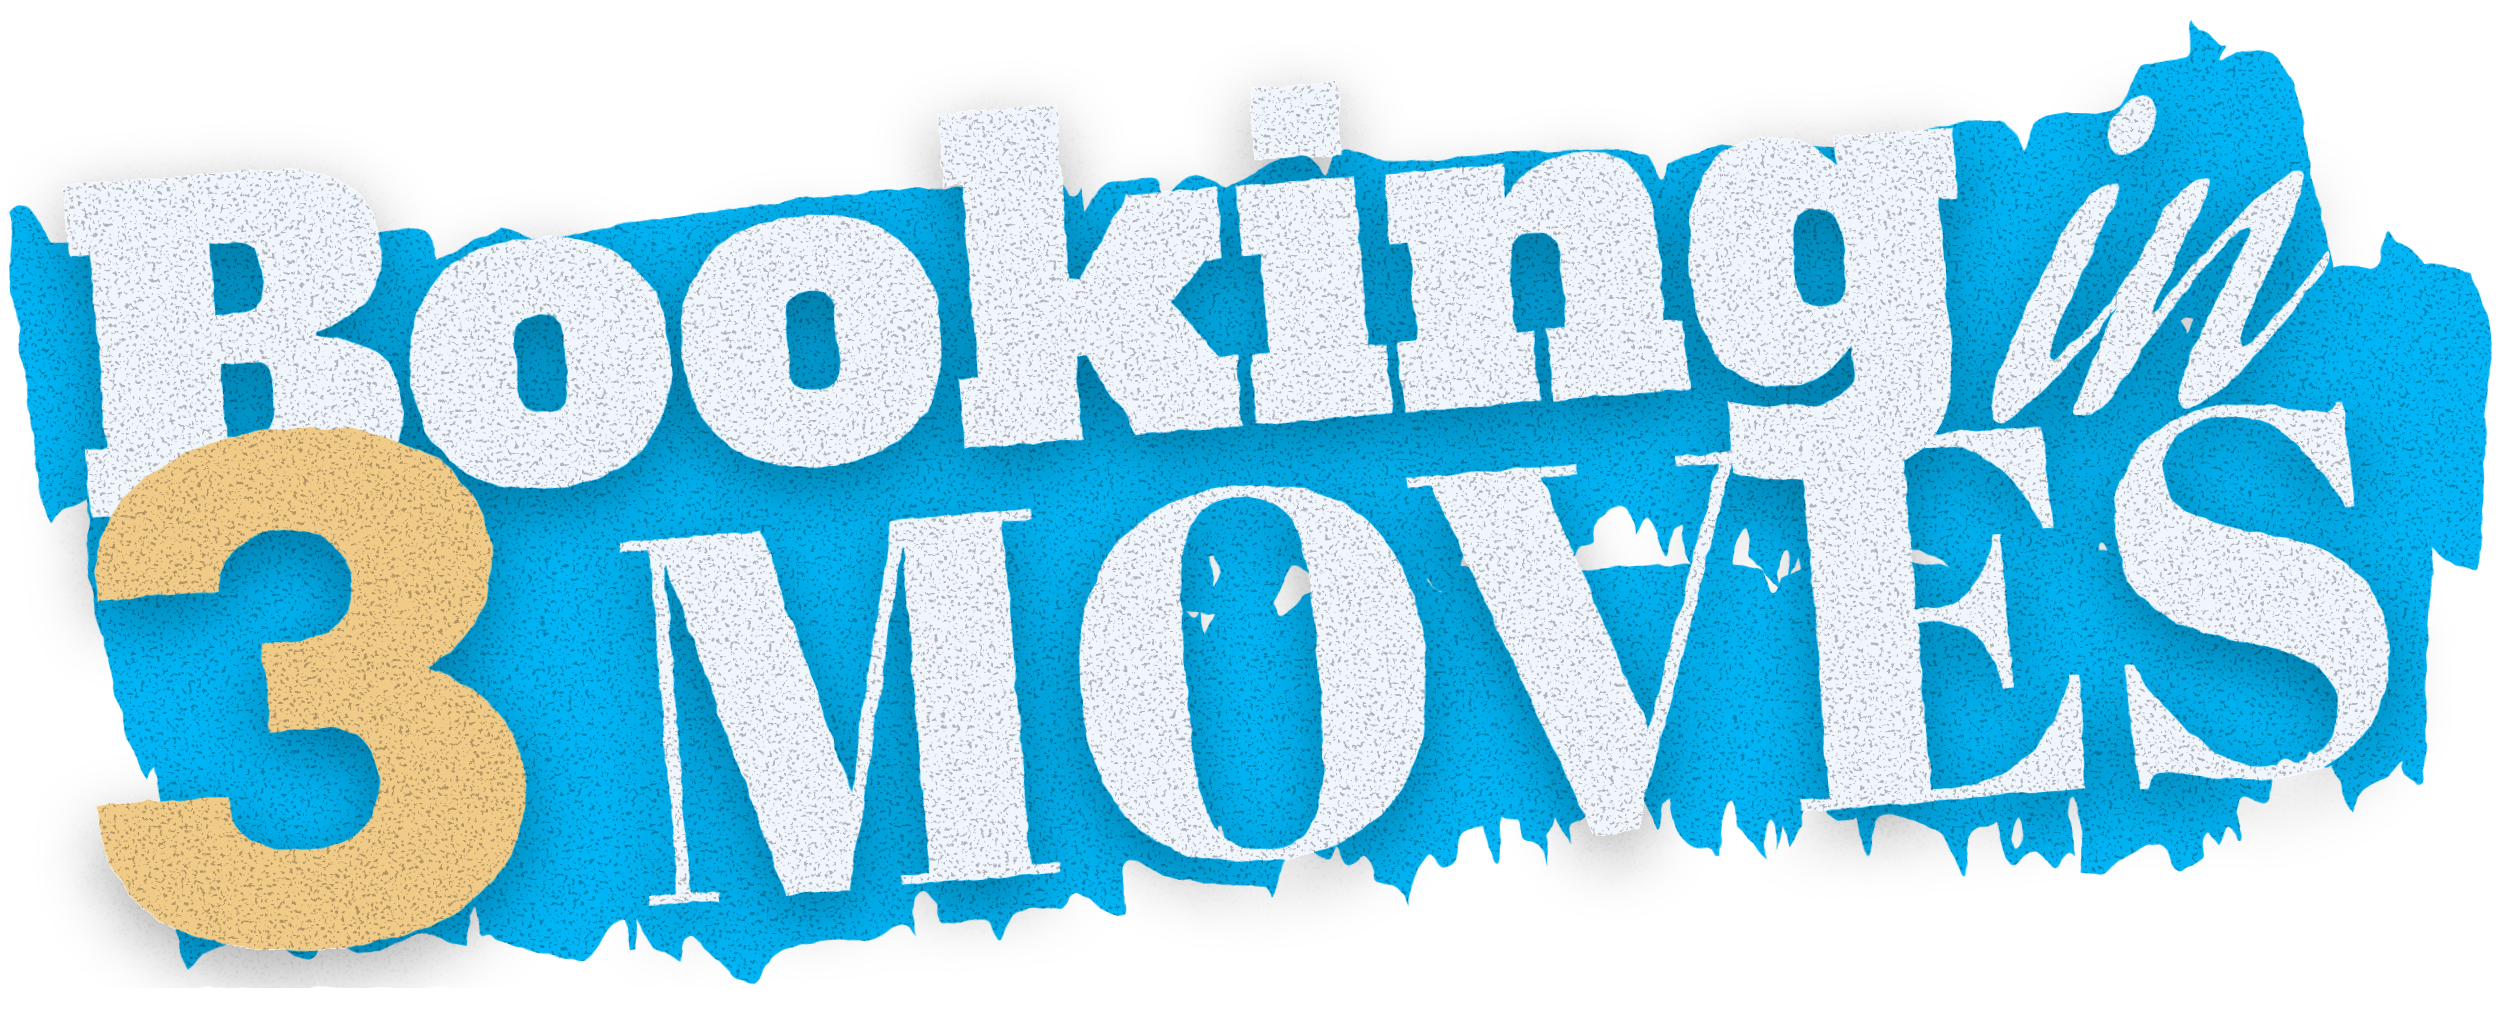
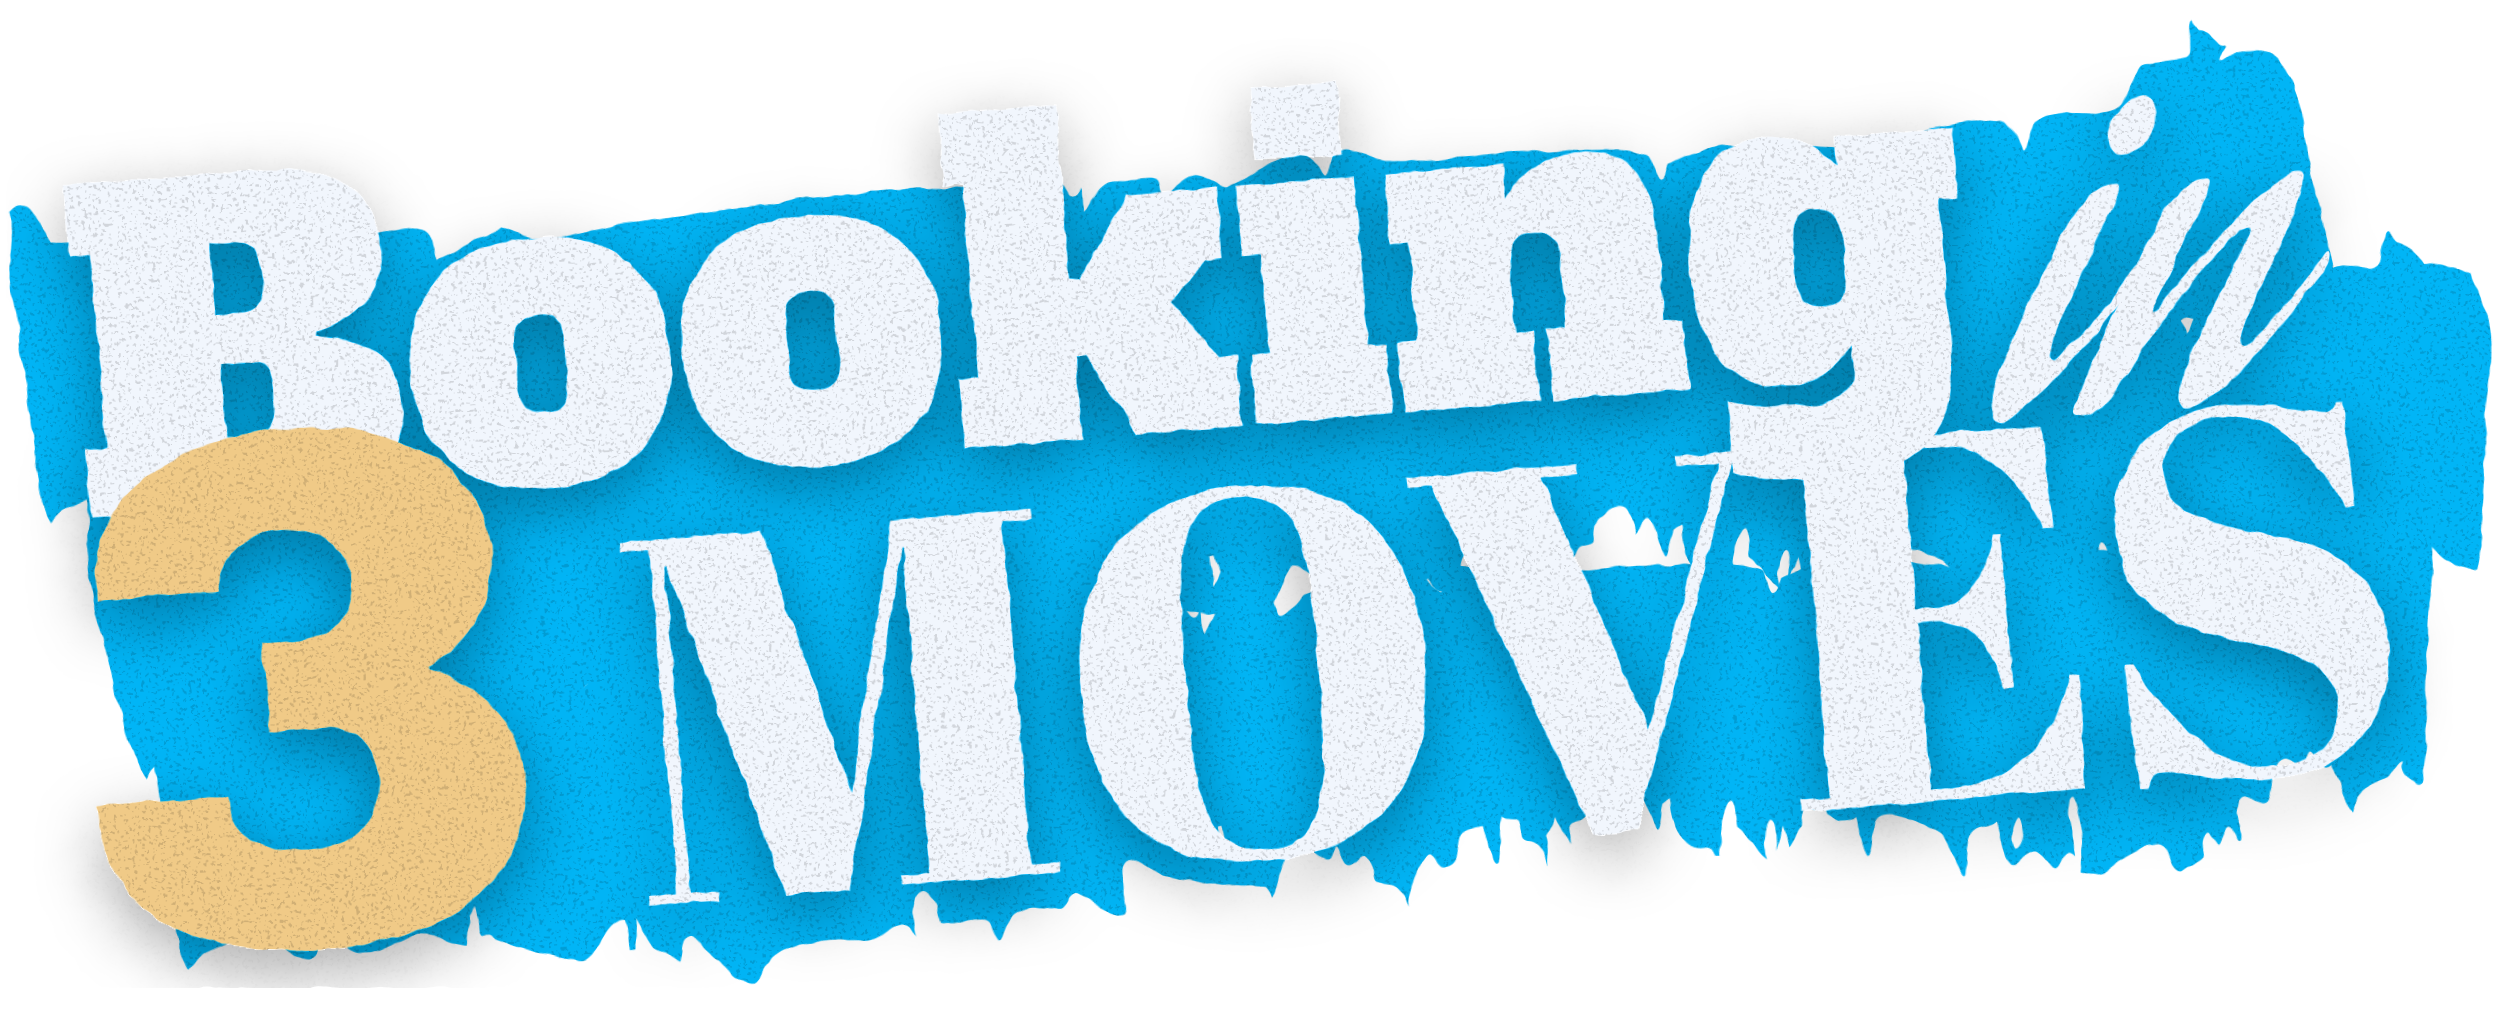
<svg xmlns="http://www.w3.org/2000/svg" width="355" height="147" viewBox="0 0 355 147" fill="none">
  <g filter="url(#filter0_ng_70_279)">
    <path d="M311.221 2.831C311.446 2.451 312.019 4.311 312.326 4.374C313.568 4.661 314.166 5.903 315.037 6.499C315.379 6.755 315.776 6.677 315.75 6.864C315.741 6.959 315.602 7.136 315.409 7.457C315.257 7.752 314.901 8.301 315.642 8.425C315.962 8.171 317.132 7.764 317.472 7.538C324.027 6.5 325.043 9.582 326.632 15.018C326.632 15.018 326.632 15.018 326.633 15.019C326.664 15.145 326.695 15.273 326.726 15.403C327.326 17.863 327.301 20.719 327.911 23.52C328.582 26.306 333.018 44.26 333.145 45.306C333.201 45.704 333.269 45.576 333.649 45.016L335.02 44.352C334.113 44.35 331.979 44.52 330.567 44.347C329.093 44.217 328.032 43.981 327.662 44.179C326.95 44.56 326.483 46.442 325.614 46.966C322.834 48.622 321.352 47.597 319.625 52.465C318.353 50.212 317.155 47.932 316.062 45.631C315.062 46.865 313.147 43.848 312.531 44.07C312.506 44.079 312.482 44.092 312.458 44.109L314.375 43.797C313.896 44.214 313.927 45.982 313.337 46.198C312.642 46.463 311.2 44.658 310.109 45.163C308.325 45.973 308.752 50.92 307.718 51.712C306.643 52.529 304.565 50.084 303.424 51.989C303.323 52.553 303.22 53.117 303.115 53.68C303.393 54.89 303.672 56.1 303.951 57.309C303.321 57.969 302.718 55.493 302.08 55.526C301.344 55.561 301.248 57.99 300.767 58.037C300.365 58.075 299.592 56.23 299.095 56.411C298.358 56.667 298.867 59.405 298.527 59.969C298.375 60.191 295.658 62.064 295.5 62.106C294.275 62.367 293.713 58.605 292.679 58.398C289.845 57.837 287.469 61.246 285.16 62.735C284.127 63.401 282.957 63.342 281.764 62.899C282.145 53.011 277.17 46.074 280.805 60.938C280.348 60.352 279.999 60.313 279.701 60.535C279.094 61.043 278.738 63.001 277.826 62.648C276.984 62.319 276.108 60.319 274.936 60.553C272.897 60.978 271.284 67.264 269.229 56.593C266.977 58.831 264.375 55.18 264.62 64.797C264.026 65.458 261.731 59.98 260.94 59.287C260.176 58.646 254.775 56.618 253.973 56.545C253.092 56.487 251.688 56.463 251.032 57.367C250.29 58.479 250.508 68.434 247.944 57.001C246.209 58.096 245.564 57.817 243.749 56.613C243.415 56.396 243.251 54.679 243.076 54.692C242.72 54.721 242.211 56.041 241.565 56.248C240.481 56.59 239.634 53.016 240.174 58.532C239.549 59.513 238.906 60.494 238.253 61.476C237.931 60.428 237.607 59.379 237.283 58.331C236.998 59.521 236.708 60.712 236.414 61.902C236.267 53.873 233.952 58.787 235.145 63.313C233.696 61.755 232.139 60.202 230.706 58.638C230.282 49.533 227.622 57.795 228.237 62.719C228.083 62.722 227.928 62.725 227.773 62.728C226.259 60.401 225.102 62.463 223.358 60.944C221.589 59.427 221.667 58.533 220.913 54.38C220.546 54.643 220.177 54.907 219.805 55.17C219.005 62.13 218.363 57.749 217.335 55.084C216.672 53.307 215.847 52.29 214.647 55.891C213.067 48.748 210.609 52.69 208.873 54.98C208.678 55.246 208.753 56.646 208.497 57.093C207.874 58.169 206.005 56.467 206.311 60.979C205.622 59.707 204.932 58.434 204.263 57.16C203.813 58.008 203.361 58.856 202.906 59.703C202.984 61.113 203.062 62.522 203.14 63.932C201.877 59.182 200.378 61.113 199.554 60.004C199.387 59.779 199.252 57.837 198.745 57.331C198.151 56.731 197.13 57.361 196.42 56.789C196.267 58.956 196.119 61.124 195.972 63.291C194.843 64.521 194.129 58.857 193.403 58.451C193.275 58.38 190.963 58.907 190.857 59.034C189.89 60.047 190.432 64.877 187.412 63.986C186.867 63.825 186.374 62.169 185.896 62.125C185.06 62.044 182.709 65.969 182.675 69.492C181.449 65.144 178.822 67.071 177.951 65.839C177.691 65.46 177.494 62.662 176.73 62.101C176.109 61.643 174.667 63.958 173.882 63.619C173.05 63.248 172.649 60.909 172.276 60.759C171.924 60.621 171.7 62.535 171.233 62.545C169.775 62.546 168.31 59.55 167.149 59.547C165.483 59.534 164.266 65.225 162.977 67.785C162.613 67.436 162.215 66.245 161.854 66.25C157.357 66.274 152.234 65.461 147.679 64.451C145.561 63.988 140.039 56.574 141.968 69.255C141.333 71.517 135.834 66.604 134.823 66.568C133.814 66.533 133.113 68.851 132.325 68.918C129.946 69.116 128.197 67.539 125.378 69.647C124.648 70.198 123.955 72.937 123.51 72.924C122.974 72.901 122.292 70.307 121.595 70.169C119.927 69.86 116.887 70.845 115.285 70.456C114.991 70.379 114.797 68.085 114.354 67.383C112.627 64.641 110.843 64.955 111.452 72.281C109.218 68.197 107.46 72.073 105.56 72.381C101.533 73.016 94.087 71.588 90.692 74.806C88.523 76.837 88.759 80.125 85.342 77.41C84.59 76.808 83.837 75.986 82.939 75.267C80.781 73.577 78.701 67.566 77.381 74.953C75.004 73.139 73.243 74.554 71.303 68.351C71.159 69.861 71.016 71.372 70.873 72.882C70.596 72.93 70.32 72.977 70.046 73.024C69.907 71.594 69.766 70.164 69.623 68.734C68.43 68.555 67.156 70.474 65.987 72.131C65.091 73.346 64.254 74.42 63.538 74.428C60.674 74.467 53.237 72.443 50.456 70.605C48.983 69.629 49.037 72.701 47.969 66.419C47.659 66.87 47.352 67.32 47.047 67.771C46.895 69.16 46.743 70.549 46.593 71.938C44.748 72.058 42.471 69.988 40.728 70.07C37.533 70.225 32.816 74.192 29.515 71.798C28.716 71.193 27.563 68.377 26.801 68.433C25.621 68.515 25.54 73.253 24.046 73.388C21.527 73.611 16.66 68.255 14.276 68.74C13.587 68.881 13.278 70.651 12.802 70.852C10.774 71.714 9.07 71.614 7.168 74.383C4.943 69.901 4.986 64.044 4.193 58.156C3.59 53.711 1.833 43.419 1.525 39.521C1.309 36.782 1.788 33.241 1.505 30.228C3.962 27.757 5.074 30.386 7.209 34.581C10.952 34.319 14.704 34.046 18.441 33.766C18.84 35.403 19.213 37.041 19.608 38.678C19.608 38.681 19.608 38.685 19.608 38.688C21.123 40.546 21.596 36.285 22.343 35.298C29.485 25.852 44.407 32.562 52.676 33.303C54.469 33.46 60.138 31.032 61.466 33.661C61.802 34.347 61.981 36.883 62.318 36.982C63.084 36.557 63.861 36.133 64.649 35.707C66.773 34.513 68.984 33.316 71.14 32.12C77.453 35.837 83.707 32.337 89.888 31.491C106.594 29.201 123.143 26.535 139.663 26.443C142.855 26.43 146.822 24.353 149.99 25.444C151.316 25.896 152.039 29.949 153.615 26.835C153.681 27.933 153.748 29.03 153.814 30.128C155.245 28.736 156.093 26.195 157.755 25.866C159.15 25.594 162.878 25.262 164.137 25.625C164.79 25.806 164.644 27.869 165.243 27.832C166.273 27.752 168.353 24.813 169.766 24.747C171.048 24.688 173.344 26.949 174.31 26.561C177.819 25.177 181.54 21.486 185.361 22.239C186.431 22.452 187.91 25.046 188.233 24.955C188.864 24.769 188.923 22.175 189.333 21.821C191.452 20.031 194.991 22.929 197.149 22.938C203.13 22.965 209.345 21.845 215.322 21.552C216.361 21.5 217.375 21.474 218.363 21.481C222.728 21.514 229.916 20.573 234.042 22.213C234.928 22.568 234.908 25.413 235.625 25.358C236.447 25.295 236.732 23.352 237.092 23.169C239.615 21.891 245.088 19.488 247.671 21.209C248.176 21.54 248.719 23.72 248.995 23.686C249.134 23.673 249.306 22.134 249.716 21.939C253.45 20.2 256.296 20.789 260.036 20.863C264.384 20.931 268.339 19.568 273.52 18.376C276.928 17.601 280.352 17.029 283.721 17.221C285.515 17.323 287.262 21.533 287.5 21.459C288.017 21.305 288.009 18.327 288.993 17.47C292.322 14.64 297.509 17.213 300.421 15.329C301.875 14.402 303.296 10.398 304.164 9.391C304.575 8.941 305.366 9.082 305.723 9.037C306.458 8.708 308.864 8.603 309.643 8.399C310.344 8.381 310.902 8.207 311.017 7.466C311.193 6.449 310.983 3.258 311.221 2.831ZM273.313 58.302C272.817 53.212 270.839 57.791 272.205 60.364C272.51 60.945 273.452 59.623 273.313 58.302ZM155.446 57.577C155.533 59.034 155.62 60.492 155.707 61.949C156.004 61.328 156.302 60.707 156.599 60.086C156.378 59.217 156.157 58.348 155.936 57.48C155.773 57.512 155.61 57.545 155.446 57.577Z" fill="#01B5F6" />
    <path d="M338.885 32.724C339.366 32.402 339.896 34.357 340.437 34.499C342.589 35.104 343.546 36.526 344.251 37.318C344.298 37.391 344.336 37.449 344.347 37.495C344.532 37.47 345.091 37.562 345.276 37.543C347.516 37.98 350.553 38.32 350.754 39.06C351.052 40.132 353.697 42.692 353.664 49.888C353.664 49.888 353.664 49.888 353.664 49.889C353.664 50.019 353.663 50.151 353.661 50.284C353.63 52.816 352.963 55.58 352.859 58.444C352.738 61.307 352.843 79.806 351.654 80.835C350.773 81.535 349.036 80.574 347.343 79.391C345.786 78.29 344.974 77.115 344.614 77.178C344.102 77.262 343.396 78.873 342.957 79.131C342.706 79.275 342.509 79.36 342.335 79.425L342.96 79.457C340.546 79.724 339.596 79.424 337.788 83.071C337.267 80.616 336.761 78.164 336.21 75.714C335.223 76.764 333.999 73.513 333.417 73.658C332.925 73.776 332.583 75.664 332.073 75.728C331.541 75.813 330.779 73.723 329.751 73.993C328.064 74.429 327.607 79.385 326.625 79.987C325.576 80.609 324.063 77.874 322.691 79.597C322.519 80.14 322.346 80.683 322.171 81.226C322.268 82.463 322.363 83.7 322.457 84.937C321.804 85.501 321.527 82.965 320.938 82.91C320.236 82.845 319.816 85.24 319.341 85.223C318.957 85.207 318.443 83.278 317.914 83.394C317.158 83.553 317.311 86.333 316.905 86.85C316.739 87.049 313.769 88.568 313.583 88.592C312.333 88.699 312.192 84.896 311.171 84.564C309.709 84.098 308.229 84.694 306.739 85.543C305.381 86.341 304.001 87.364 302.711 87.938C301.51 88.467 300.267 88.258 299.068 87.662C300.837 77.91 296.606 70.379 298.325 85.592C296.954 83.44 296.082 87.562 294.8 86.882C293.963 86.439 293.4 84.334 292.222 84.405C290.154 84.544 287.977 90.58 287.221 79.741C284.807 81.691 282.626 77.792 281.928 87.384C281.321 87.98 279.591 82.305 278.884 81.543C278.213 80.824 273.033 78.35 272.202 78.225C271.366 78.099 269.886 77.975 269.207 78.831C268.347 79.89 267.955 89.835 266.113 78.261C264.307 79.244 263.64 78.928 261.906 77.622C261.591 77.386 261.513 75.663 261.332 75.666C260.961 75.675 260.356 76.966 259.701 77.138C258.62 77.421 257.899 73.811 258.17 79.347C257.476 80.296 256.783 81.244 256.093 82.193C255.812 81.13 255.531 80.068 255.249 79.006C254.898 80.182 254.547 81.358 254.197 82.534C254.417 74.506 251.853 79.314 252.865 83.888C251.429 82.27 249.988 80.654 248.546 79.04C248.455 69.924 245.454 78.086 245.894 83.03C245.734 83.028 245.576 83.026 245.417 83.024C243.947 80.649 242.735 82.672 240.986 81.107C239.236 79.542 239.36 78.65 238.691 74.48C238.3 74.734 237.909 74.989 237.518 75.243C235.858 86.806 235.467 66.907 232.217 75.859C230.78 68.688 228.09 72.597 226.321 74.868C226.113 75.132 226.172 76.533 225.9 76.978C225.235 78.048 223.357 76.33 223.625 80.845C222.937 79.567 222.249 78.29 221.563 77.013C221.091 77.859 220.63 78.705 220.155 79.551C220.227 80.961 220.299 82.371 220.371 83.781C219.099 79.026 217.603 80.954 216.736 79.848C216.565 79.624 216.428 77.681 215.907 77.177C215.295 76.578 214.271 77.21 213.541 76.642C213.393 78.81 213.247 80.979 213.104 83.148C211.959 84.384 211.208 78.725 210.456 78.326C210.359 78.277 209.134 78.545 208.416 78.749C208.124 78.83 207.911 78.901 207.877 78.938C206.889 79.966 207.514 84.783 204.454 83.945C203.911 83.793 203.374 82.147 202.89 82.113C202.014 82.051 199.757 86.031 199.814 89.555C198.473 85.238 195.87 87.245 194.969 86.043C194.693 85.673 194.41 82.883 193.611 82.349C192.968 81.913 191.581 84.283 190.787 83.975C189.946 83.638 189.433 81.319 189.052 81.185C188.69 81.062 188.54 82.984 188.072 83.016C186.59 83.084 184.979 80.161 183.795 80.219C182.101 80.294 181.171 86.046 180.03 88.677C179.646 88.35 179.185 87.183 178.818 87.211C174.288 87.508 169.087 87.067 164.376 86.438C162.201 86.147 155.909 79.252 158.957 91.716C158.511 94.024 152.44 89.632 151.384 89.693C150.336 89.753 149.812 92.128 148.995 92.268C146.533 92.69 144.577 91.284 141.775 93.644C141.343 94.011 140.986 95.154 140.666 96.022C140.451 96.609 140.253 97.07 140.062 97.08C139.49 97.106 138.562 94.581 137.814 94.505C136.029 94.345 132.898 95.584 131.186 95.326C130.872 95.274 130.5 93.001 129.986 92.337C127.979 89.742 126.131 90.198 127.295 97.457C124.667 93.56 123.108 97.563 121.144 98.017C116.986 98.96 109.193 98.094 105.933 101.566C103.876 103.757 104.306 107.022 100.654 104.578C99.844 104.036 99.011 103.276 98.03 102.633C95.734 101.118 93.084 95.304 92.364 102.775C89.817 101.166 88.147 102.731 85.649 96.724C85.633 98.242 85.619 99.76 85.605 101.278C85.327 101.35 85.049 101.423 84.771 101.496C84.502 100.084 84.233 98.672 83.963 97.261C82.486 97.173 81.145 100.249 79.893 102.118C79.376 102.888 78.871 103.453 78.371 103.508C75.508 103.82 67.785 102.607 64.756 101.107C63.148 100.307 63.528 103.357 61.756 97.237C61.493 97.721 61.232 98.204 60.972 98.688C60.975 100.086 60.978 101.484 60.983 102.882C59.125 103.22 56.581 101.438 54.802 101.739C51.559 102.288 47.281 106.827 43.617 104.892C42.692 104.404 41.205 101.758 40.41 101.921C39.24 102.158 39.726 106.874 38.258 107.206C35.713 107.771 30.03 103.144 27.626 103.965C27.611 103.97 27.597 103.975 27.583 103.982C26.894 104.282 26.846 106.004 26.369 106.269C24.358 107.414 22.594 107.553 20.84 110.573C17.787 106.446 17.132 100.617 15.621 94.863C14.331 90.55 11.876 80.379 12.478 76.427C12.57 73.683 12.2 70.161 12.32 67.138C12.027 66.992 11.717 66.879 11.581 66.777C11.434 66.675 11.383 66.588 11.37 66.513C11.35 66.365 11.464 66.274 11.601 66.245C11.882 66.186 12.275 66.372 12.692 66.764C13.548 67.544 14.533 69.14 15.869 71.082C17.856 70.68 19.904 70.255 21.969 69.823C23.703 69.459 25.474 69.086 27.244 68.714C27.875 70.279 28.487 71.849 29.111 73.416C29.112 73.419 29.112 73.423 29.113 73.426C30.918 75.055 30.856 70.763 31.506 69.68C37.72 59.289 54.255 63.964 63.004 63.766C64.886 63.712 70.646 60.661 72.29 63.144C72.716 63.79 73.148 66.296 73.514 66.358C74.011 66.033 74.508 65.709 75.006 65.385C77.454 63.792 79.911 62.211 82.373 60.64C89.326 63.753 95.585 59.752 101.985 58.424C113.24 56.085 124.293 53.674 135.155 51.762C140.981 50.736 146.909 49.831 152.966 49.263C156.318 48.952 160.349 46.526 163.818 47.349C165.258 47.691 166.306 51.676 167.775 48.445C167.92 49.535 168.064 50.625 168.208 51.715C169.633 50.217 170.372 47.616 172.135 47.168C173.608 46.793 177.587 46.217 178.959 46.507C179.677 46.647 179.616 48.717 180.254 48.645C181.345 48.504 183.438 45.453 184.962 45.317C186.346 45.191 188.87 47.349 189.901 46.92C193.601 45.39 197.514 41.577 201.659 42.241C202.812 42.429 204.42 44.995 204.765 44.899C205.441 44.701 205.486 42.106 205.932 41.745C205.995 41.695 206.058 41.648 206.122 41.605C208.373 40.074 212.093 42.78 214.297 42.784C221.765 42.786 229.567 41.322 236.949 41.528C241.611 41.653 249.319 40.951 253.656 42.778C254.591 43.172 254.425 46.013 255.198 45.991C256.054 45.967 256.469 44.039 256.867 43.874C259.612 42.713 265.702 40.627 268.374 42.527C268.882 42.892 269.287 45.105 269.59 45.09C269.742 45.087 270.052 43.564 270.525 43.398C274.693 41.937 277.761 42.762 281.884 43.211C289.54 44.035 298.374 41.282 306.475 42.485C306.717 42.52 306.958 42.558 307.196 42.599C309.019 42.921 310.293 47.313 310.542 47.269C311.098 47.179 311.447 44.223 312.605 43.494C316.4 41.094 321.556 44.294 325.257 42.899C327.099 42.209 329.74 38.534 331.658 37.781C333.176 37.17 336.68 38.828 337.47 37.233C337.949 36.267 338.341 33.089 338.885 32.724ZM290.944 81.955C291.119 76.842 288.624 81.125 289.623 83.854C289.85 84.468 290.901 83.282 290.944 81.955ZM171.77 78.982C171.958 80.429 172.146 81.877 172.334 83.325C172.592 82.684 172.851 82.043 173.112 81.403C172.829 80.552 172.546 79.701 172.262 78.85C172.098 78.894 171.934 78.938 171.77 78.982Z" fill="#01B5F6" />
    <path d="M327.01 65.614C327.366 65.226 327.991 67.091 328.465 67.148C330.272 67.425 331.079 68.679 332.559 69.275C332.913 69.416 333.334 69.454 333.676 69.482C333.841 69.498 333.976 69.511 333.982 69.549C333.99 69.568 333.942 69.597 333.947 69.621C333.95 69.646 334.1 69.641 334.733 69.563C343.587 68.991 345.03 71.319 345.462 80.236C345.462 80.236 345.462 80.236 345.462 80.237C345.462 80.367 345.461 80.499 345.46 80.632C345.435 83.164 344.778 85.929 344.683 88.793C344.598 91.658 344.653 110.15 343.852 111.194C342.816 112.38 340.859 109.007 341.322 108.228C341.372 108.114 341.248 108.087 341.152 108.131C340.496 108.405 339.68 110.229 338.956 110.621C336.567 111.886 335.485 110.742 333.971 115.479C333.002 113.153 332.008 110.827 331.075 108.494C330.191 109.694 328.473 106.657 327.926 106.879C327.467 107.062 327.309 108.986 326.852 109.113C326.332 109.267 325.255 107.295 324.313 107.683C322.648 108.318 322.843 113.283 321.862 113.994C320.904 114.725 319.033 112.165 317.921 114.004C317.8 114.561 317.679 115.119 317.556 115.676C317.769 116.898 317.983 118.121 318.196 119.343C317.583 119.967 317.084 117.467 316.47 117.468C315.778 117.466 315.599 119.887 315.117 119.912C314.727 119.931 314.012 118.056 313.526 118.213C312.819 118.433 313.184 121.192 312.83 121.74C312.694 121.953 309.839 123.705 309.694 123.738C308.45 123.941 308.01 120.16 307.001 119.901C304.183 119.2 301.508 122.476 299.035 123.819C297.951 124.419 296.666 124.29 295.503 123.763C296.568 113.929 292.119 106.653 294.672 121.74C293.263 119.668 292.619 123.836 291.352 123.229C290.558 122.831 289.879 120.762 288.765 120.896C288.097 120.981 287.446 121.736 286.82 122.287C285.664 123.364 284.599 123.653 283.718 116.505C281.479 118.58 279.258 114.789 279.073 124.403C278.523 125.028 276.535 119.448 275.838 118.719C275.202 118.032 270.061 115.806 269.309 115.713C268.512 115.624 267.106 115.564 266.486 116.449C265.707 117.545 265.78 127.497 263.508 116.011C261.84 117.068 261.192 116.779 259.458 115.545C259.144 115.322 258.989 113.605 258.819 113.615C258.471 113.639 257.964 114.95 257.348 115.148C256.335 115.473 255.493 111.893 255.987 117.414C255.365 118.388 254.741 119.362 254.112 120.336C253.797 119.285 253.481 118.235 253.165 117.184C252.875 118.372 252.599 119.559 252.315 120.747C252.198 112.717 249.96 117.613 251.103 122.147C249.67 120.582 248.225 119.017 246.769 117.453C246.338 108.348 243.81 116.599 244.401 121.526C244.249 121.529 244.097 121.532 243.945 121.535C242.459 119.208 241.34 121.27 239.627 119.756C237.91 118.242 237.998 117.347 237.225 113.197C236.861 113.462 236.497 113.728 236.131 113.993C234.903 125.594 233.897 105.72 231.089 114.744C229.523 107.61 227.044 111.579 225.426 113.883C225.236 114.151 225.326 115.55 225.079 116C224.475 117.082 222.626 115.4 222.987 119.908C222.3 118.642 221.612 117.377 220.924 116.112C220.487 116.965 220.051 117.819 219.621 118.671C219.717 120.08 219.814 121.488 219.911 122.896C218.61 118.162 217.189 120.11 216.348 119.013C216.181 118.79 216.018 116.85 215.51 116.351C214.915 115.759 213.922 116.403 213.22 115.84C213.109 118.009 212.999 120.179 212.888 122.348C211.794 123.593 211.002 117.94 210.283 117.545C210.154 117.476 207.912 118.035 207.796 118.165C206.859 119.193 207.459 124.014 204.504 123.17C203.977 123.016 203.449 121.369 202.979 121.333C202.149 121.266 199.917 125.229 199.955 128.752C198.668 124.425 196.119 126.398 195.248 125.181C194.985 124.806 194.746 122.012 193.976 121.465C193.352 121.018 191.976 123.359 191.203 123.034C190.38 122.678 189.94 120.347 189.573 120.204C189.226 120.072 189.04 121.99 188.58 122.009C187.142 122.038 185.642 119.07 184.505 119.088C182.861 119.108 181.784 124.821 180.577 127.406C180.213 127.064 179.799 125.88 179.442 125.893C175.014 126.007 169.964 125.299 165.463 124.386C163.372 123.968 157.758 116.677 159.956 129.312C159.397 131.586 153.85 126.797 152.865 126.783C151.873 126.771 151.249 129.103 150.47 129.187C148.119 129.44 146.37 127.903 143.655 130.075C142.947 130.643 142.33 133.397 141.891 133.394C141.361 133.384 140.626 130.806 139.936 130.684C138.304 130.414 135.317 131.471 133.733 131.119C133.444 131.049 133.196 128.76 132.744 128.069C130.993 125.367 129.228 125.725 130.015 133.034C127.699 129.005 126.081 132.921 124.226 133.274C120.235 134.008 112.952 132.757 109.641 136.061C107.564 138.144 107.906 141.423 104.449 138.796C103.69 138.212 102.925 137.409 102.019 136.713C99.938 135.072 97.593 129.124 96.543 136.537C94.235 134.778 92.414 136.244 90.392 130.088C90.292 131.602 90.192 133.115 90.094 134.628C89.824 134.682 89.56 134.736 89.274 134.792C89.096 133.365 88.918 131.939 88.74 130.513C87.321 130.334 85.867 133.182 84.584 134.964C83.98 135.755 83.411 136.338 82.892 136.357C80.147 136.463 72.658 134.631 69.907 132.86C68.413 131.921 68.533 134.992 67.351 128.737C67.066 129.194 66.794 129.651 66.487 130.11C66.367 131.502 66.249 132.895 66.131 134.288C64.308 134.454 62.01 132.44 60.303 132.564C57.127 132.799 52.613 136.877 49.282 134.563C48.458 133.978 47.3 131.188 46.511 131.264C45.397 131.371 45.358 136.113 43.923 136.281C41.438 136.562 36.461 131.318 34.119 131.847C33.406 132.002 33.144 133.777 32.68 133.986C30.611 134.886 28.923 134.812 26.849 137.594C24.411 133.12 24.511 127.253 23.759 121.358C23.167 116.908 21.714 106.579 21.502 102.674C21.356 99.931 21.901 96.403 21.696 93.384C23.942 90.971 24.64 93.604 26.676 97.792C30.139 97.508 33.798 97.156 37.464 96.796C37.874 98.425 38.293 100.053 38.721 101.681C38.721 101.685 38.721 101.688 38.721 101.692C40.256 103.515 40.6 99.245 41.335 98.24C48.086 88.639 62.976 94.978 71.113 95.516C72.929 95.626 78.419 93.061 79.768 95.658C80.122 96.334 80.367 98.865 80.707 98.955C81.224 98.651 81.746 98.346 82.273 98.041C84.53 96.658 86.99 95.261 89.264 93.875C95.573 97.434 101.682 93.777 107.715 92.782C124.144 90.08 140.372 87.02 156.681 86.563C159.827 86.48 163.695 84.318 166.851 85.341C168.169 85.765 168.976 89.802 170.459 86.656C170.549 87.752 170.639 88.848 170.729 89.944C172.112 88.523 172.889 85.965 174.523 85.602C175.903 85.301 179.564 84.896 180.821 85.234C181.472 85.402 181.37 87.468 181.963 87.418C182.978 87.318 184.964 84.34 186.366 84.247C187.638 84.163 189.932 86.383 190.889 85.976C194.332 84.529 197.929 80.775 201.741 81.463C202.794 81.66 204.295 84.23 204.619 84.134C205.245 83.937 205.262 81.342 205.667 80.982C207.725 79.16 211.278 82.005 213.419 81.984C220.338 81.921 227.589 80.303 234.497 80.313C238.82 80.321 246.073 79.373 250.169 81.045C251.052 81.406 251.027 84.249 251.757 84.2C252.57 84.144 252.877 82.203 253.243 82.023C255.755 80.765 261.37 78.44 263.972 80.223C264.47 80.566 264.964 82.758 265.244 82.731C265.386 82.721 265.603 81.186 266.035 81.001C269.85 79.363 272.75 80.049 276.687 80.295C278.94 80.445 281.463 80.206 283.828 79.853C289.269 79.059 294.894 77.645 300.28 78.304C301.993 78.511 303.487 82.807 303.708 82.746C304.215 82.62 304.303 79.65 305.333 78.841C308.626 76.191 313.581 78.978 316.773 77.24C318.347 76.384 320.266 72.467 321.805 71.507C323.046 70.741 326.087 71.959 326.531 70.265C326.78 69.244 326.623 66.05 327.01 65.614ZM287.388 118.521C287.33 116.131 286.823 115.821 286.408 116.443C285.965 117.149 285.642 119.064 286.221 120.488C286.313 120.713 286.499 120.68 286.692 120.482C287.038 120.149 287.408 119.352 287.388 118.521ZM172.947 117.352C173.065 118.807 173.183 120.262 173.301 121.717C173.58 121.09 173.859 120.463 174.138 119.836C173.901 118.972 173.664 118.108 173.427 117.245C173.267 117.28 173.107 117.316 172.947 117.352Z" fill="#01B5F6" />
    <g filter="url(#filter1_d_70_279)">
      <path d="M294.216 51.322C289.058 57.031 285.692 59.949 284.116 60.078C283.304 60.145 282.853 59.629 282.763 58.531C282.673 57.433 282.972 55.799 283.66 53.628C284.348 51.457 285.057 49.549 285.787 47.903L286.889 45.506C289.999 38.859 292.371 34.076 294.007 31.154C294.721 29.894 295.666 28.808 296.841 27.895C298.06 26.93 299.219 26.402 300.317 26.312C300.699 26.281 300.904 26.433 300.931 26.767C300.95 27.005 300.82 27.473 300.541 28.168C300.054 29.265 298.85 31.887 296.93 36.033C295.01 40.179 293.868 42.676 293.505 43.522C291.829 47.12 291.037 49.492 291.131 50.637C291.166 51.067 291.327 51.27 291.614 51.247C292.091 51.208 293.521 49.889 295.905 47.291C297.746 45.122 300.16 42.017 303.146 37.975C303.278 37.82 303.392 37.739 303.487 37.731C303.583 37.723 303.638 37.815 303.654 38.006C303.728 38.913 303.442 39.825 302.796 40.743C299.583 44.947 296.723 48.473 294.216 51.322ZM301.415 22.113C300.222 22.211 299.566 21.544 299.449 20.112C299.339 18.775 299.731 17.397 300.625 15.979C301.514 14.512 302.556 13.73 303.75 13.632C305.182 13.515 305.965 14.268 306.098 15.891C306.207 17.228 305.766 18.585 304.773 19.964C303.776 21.295 302.657 22.012 301.415 22.113Z" fill="#F1F6FD" />
      <path d="M321.338 49.102C316.181 54.81 312.719 57.737 310.952 57.882C310.14 57.948 309.699 57.552 309.628 56.692C309.585 56.167 309.652 55.513 309.828 54.73C310.001 53.898 310.223 53.087 310.494 52.296C310.81 51.453 311.108 50.684 311.387 49.988C311.667 49.293 311.95 48.645 312.238 48.044C312.525 47.444 312.667 47.12 312.663 47.072C313.274 45.725 314.202 43.847 315.447 41.438C316.688 38.981 317.678 36.978 318.416 35.428C319.15 33.83 319.504 32.864 319.477 32.529C319.457 32.291 319.328 32.181 319.089 32.201L318.116 32.641C316.048 34.396 313.623 37.07 310.84 40.662C308.053 44.206 305.785 47.323 304.034 50.014L301.402 53.978C300.855 54.935 300.367 55.72 299.936 56.332C299.505 56.944 298.858 57.55 297.994 58.149C297.181 58.793 296.321 59.151 295.414 59.226C294.745 59.28 294.395 59.117 294.364 58.735C294.333 58.353 294.696 57.218 295.455 55.33C296.21 53.393 296.973 51.553 297.743 49.808L298.905 47.261L304.917 34.37C305.535 33.118 306.034 32.164 306.413 31.508C306.836 30.801 307.414 29.936 308.148 28.915C308.878 27.846 309.677 27.036 310.545 26.484C311.461 25.929 312.44 25.56 313.483 25.379C313.865 25.348 314.07 25.499 314.097 25.833C314.12 26.119 314.068 26.364 313.941 26.567C312.983 28.375 311.52 31.355 309.553 35.505C307.632 39.651 306.411 42.346 305.888 43.59C305.768 43.888 305.714 44.109 305.726 44.252C305.733 44.348 305.785 44.392 305.881 44.384C305.976 44.376 306.203 44.213 306.562 43.895C307.383 42.771 308.446 41.362 309.749 39.669C311.101 37.973 313.39 35.407 316.619 31.971C319.843 28.487 322.532 26.104 324.687 24.822C325.192 24.54 325.684 24.38 326.162 24.341C326.83 24.286 327.196 24.641 327.258 25.404C327.06 27.68 325.536 31.673 322.686 37.385C319.546 43.65 318.02 47.331 318.11 48.429C318.141 48.811 318.324 48.988 318.658 48.961C318.897 48.941 319.154 48.848 319.429 48.681C319.747 48.463 320.086 48.195 320.445 47.877C320.799 47.512 321.086 47.2 321.305 46.942C321.572 46.679 321.905 46.34 322.304 45.923C322.698 45.458 322.94 45.174 323.027 45.071C324.869 42.901 327.283 39.796 330.269 35.755C330.4 35.6 330.514 35.519 330.61 35.511C330.705 35.503 330.761 35.595 330.776 35.786C330.85 36.693 330.565 37.605 329.919 38.523C326.705 42.727 323.845 46.253 321.338 49.102Z" fill="#F1F6FD" />
      <path d="M12.062 63.823L15.109 63.573L12.865 36.159L9.818 36.408L9 26.417L36.971 24.128C42.05 23.712 46.096 24.423 49.109 26.262C52.123 28.1 53.787 30.949 54.103 34.807C54.299 37.203 53.897 39.28 52.895 41.039C51.891 42.756 50.651 44.105 49.178 45.084C47.741 46.02 46.323 46.688 44.925 47.088L44.974 47.697C47.882 47.746 50.557 48.447 52.999 49.8C55.441 51.154 56.825 53.821 57.151 57.801C57.5 62.066 56.151 65.324 53.105 67.577C50.055 69.789 45.97 71.105 40.851 71.524L12.88 73.814L12.062 63.823ZM34.037 44.484C35.215 44.387 36.063 44.011 36.582 43.355C37.139 42.656 37.362 41.636 37.252 40.295L37.072 38.102C36.963 36.762 36.578 35.812 35.919 35.253C35.297 34.65 34.397 34.396 33.219 34.493L29.928 34.762L30.746 44.753L34.037 44.484ZM35.89 61.872C37.068 61.776 37.916 61.4 38.435 60.744C38.991 60.044 39.215 59.024 39.105 57.684L38.886 55.003C38.776 53.663 38.391 52.713 37.732 52.154C37.11 51.551 36.21 51.297 35.032 51.394L31.314 51.698L32.172 62.176L35.89 61.872Z" fill="#F1F6FD" />
      <path d="M78.24 69.322C72.471 69.794 67.839 68.66 64.343 65.921C60.843 63.141 58.856 58.847 58.38 53.039C57.905 47.232 59.169 42.692 62.173 39.421C65.174 36.108 69.559 34.216 75.328 33.744C81.178 33.265 85.834 34.438 89.296 37.262C92.755 40.045 94.719 44.3 95.188 50.026C95.663 55.834 94.401 60.394 91.4 63.706C88.396 66.978 84.009 68.85 78.24 69.322ZM77.353 58.478C78.531 58.381 79.379 58.005 79.898 57.35C80.454 56.65 80.678 55.63 80.568 54.29L80.069 48.197C79.959 46.857 79.575 45.907 78.916 45.348C78.294 44.745 77.394 44.492 76.215 44.588C75.037 44.684 74.17 45.083 73.614 45.782C73.095 46.438 72.89 47.436 73 48.776L73.499 54.868C73.609 56.209 73.974 57.18 74.596 57.784C75.256 58.343 76.174 58.574 77.353 58.478Z" fill="#F1F6FD" />
      <path d="M116.744 66.17C110.975 66.642 106.343 65.508 102.846 62.769C99.347 59.989 97.36 55.695 96.884 49.888C96.409 44.08 97.673 39.54 100.677 36.269C103.678 32.956 108.063 31.064 113.832 30.592C119.682 30.113 124.338 31.286 127.8 34.109C131.259 36.893 133.223 41.148 133.692 46.874C134.167 52.682 132.905 57.242 129.904 60.554C126.9 63.826 122.513 65.698 116.744 66.17ZM115.856 55.326C117.035 55.229 117.883 54.853 118.402 54.197C118.958 53.498 119.182 52.478 119.072 51.138L118.573 45.045C118.463 43.705 118.079 42.755 117.42 42.196C116.798 41.593 115.898 41.34 114.719 41.436C113.541 41.532 112.674 41.93 112.118 42.63C111.599 43.286 111.394 44.284 111.504 45.624L112.003 51.716C112.113 53.056 112.478 54.028 113.1 54.632C113.76 55.191 114.678 55.422 115.856 55.326Z" fill="#F1F6FD" />
      <path d="M172.947 50.652L175.567 50.438L176.385 60.429L161.455 61.651L154.221 50.468L152.758 50.588L153.716 62.285L137.018 63.651L136.2 53.66L138.882 53.441L136.638 26.027L133.956 26.246L133.138 16.255L149.836 14.888L151.861 39.622L153.323 39.502L159.962 27.674L172.82 26.622L173.638 36.613L171.14 36.817L166.434 43.029L172.947 50.652Z" fill="#F1F6FD" />
      <path d="M178.197 22.808L177.364 12.635L189.796 11.617L190.629 21.791L178.197 22.808ZM178.319 60.27L177.501 50.279L180.183 50.06L179.046 36.17L176.364 36.389L175.546 26.398L192.244 25.032L194.199 48.913L196.88 48.693L197.698 58.684L178.319 60.27Z" fill="#F1F6FD" />
      <path d="M239.033 45.242L239.85 55.233L220.593 56.81L219.776 46.819L222.335 46.609L221.517 36.618C221.407 35.278 221.043 34.327 220.425 33.764C219.803 33.161 218.923 32.906 217.785 32.999C215.348 33.198 214.235 34.598 214.448 37.197L215.266 47.188L217.825 46.978L218.643 56.969L199.386 58.546L198.568 48.555L201.25 48.335L200.113 34.445L197.431 34.665L196.614 24.674L213.311 23.307L213.7 28.059C216.319 24.083 219.823 21.915 224.21 21.556C227.582 21.28 230.188 22.13 232.026 24.105C233.905 26.078 234.996 28.912 235.299 32.608L236.351 45.462L239.033 45.242Z" fill="#F1F6FD" />
      <path d="M260.85 67.988C257.925 68.227 255.105 68.254 252.391 68.067C249.717 67.877 247.627 67.578 246.121 67.17L245.303 57.179C249.673 57.598 253.564 57.668 256.977 57.388C259.292 57.199 260.928 56.697 261.884 55.883C262.884 55.106 263.304 53.743 263.144 51.793L262.93 49.174C262.021 50.556 260.795 51.822 259.253 52.97C257.752 54.115 255.965 54.773 253.893 54.942C249.749 55.282 246.495 53.994 244.129 51.081C241.805 48.164 240.41 43.862 239.944 38.176C239.479 32.49 240.156 28.019 241.975 24.763C243.835 21.503 246.837 19.704 250.981 19.365C253.053 19.195 254.922 19.553 256.59 20.439C258.298 21.321 259.713 22.37 260.835 23.587L260.496 19.444L277.194 18.077L278.011 28.068L275.33 28.288L277.086 49.732C277.568 55.621 276.454 60.005 273.745 62.885C271.04 65.805 266.741 67.506 260.85 67.988ZM258.917 43.615C260.095 43.518 260.943 43.142 261.462 42.486C262.018 41.787 262.242 40.767 262.132 39.426L261.633 33.334C261.523 31.994 261.139 31.044 260.48 30.485C259.858 29.882 258.958 29.628 257.779 29.725C256.601 29.821 255.734 30.219 255.178 30.919C254.659 31.575 254.454 32.573 254.564 33.913L255.063 40.005C255.173 41.345 255.538 42.317 256.16 42.92C256.82 43.48 257.738 43.711 258.917 43.615Z" fill="#F1F6FD" />
      <path d="M126.617 73.864L146.314 72.251L146.428 73.652L142.371 73.985L146.368 122.805L150.425 122.472L150.54 123.874L128.04 125.715L127.925 124.314L131.983 123.982L128.209 77.891L127.914 77.915L120.737 126.313L111.516 127.068L94.626 80.417L94.331 80.441L98.123 126.754L102.18 126.422L102.294 127.823L92.262 128.644L92.147 127.243L96.204 126.911L92.208 78.091L88.151 78.423L88.036 77.022L107.954 75.391L120.874 112.568L126.617 73.864Z" fill="#F1F6FD" />
      <path d="M187.465 97.91L187.018 92.453C186.282 83.456 185.375 77.814 184.296 75.527C183.091 72.903 181.553 71.346 179.681 70.856C178.616 70.547 177.346 70.453 175.87 70.574C174.395 70.695 173.132 70.996 172.082 71.478C171.082 71.956 170.278 72.715 169.67 73.754C169.062 74.794 168.581 75.873 168.226 76.991C167.922 78.104 167.727 79.655 167.642 81.641C167.58 84.517 167.777 88.733 168.231 94.288L168.666 99.598C169.157 105.596 169.729 109.855 170.381 112.375C171.078 114.842 171.815 116.589 172.592 117.614C174.313 119.898 176.773 120.909 179.969 120.648C183.855 120.33 186.23 118.502 187.095 115.165C188.006 111.774 188.129 106.023 187.465 97.91ZM179.949 122.208C171.736 122.881 165.407 121.172 160.963 117.081C156.564 112.937 154.02 106.662 153.332 98.255C152.64 89.799 154.26 82.984 158.194 77.812C162.172 72.586 168.145 69.647 176.112 68.995C184.079 68.343 190.268 70.162 194.679 74.454C199.136 78.692 201.71 85.039 202.402 93.495C203.094 101.952 201.566 108.684 197.817 113.693C194.118 118.698 188.162 121.536 179.949 122.208Z" fill="#F1F6FD" />
      <path d="M234.149 103.592L243.966 65.668L238.212 66.139L238.098 64.738L249.384 63.814L249.499 65.215L246.032 65.499L232.425 117.913L226.228 118.42L203.246 69.001L199.852 69.279L199.738 67.878L223.86 65.903L223.975 67.304L218.737 67.733L234.149 103.592Z" fill="#F1F6FD" />
      <path d="M251.344 63.653L289.704 60.513L291.637 75.054L290.31 75.163C287.838 70.367 285.396 67.151 282.985 65.517C280.57 63.834 277.173 63.172 272.796 63.53L270.215 63.742L272.08 86.529L274.588 86.324C276.9 86.135 278.772 85.115 280.205 83.266C281.633 81.367 282.547 78.916 282.945 75.914L284.051 75.824L285.838 97.653L284.584 97.755C283.397 94.14 281.977 91.609 280.323 90.16C278.719 88.708 276.614 88.088 274.007 88.302L272.237 88.447L274.175 112.119L276.978 111.89C281.503 111.519 285.228 109.853 288.154 106.892C291.129 103.926 293.034 100.281 293.868 95.956L295.344 95.835L296.07 111.96L255.57 115.275L255.437 113.653L259.79 113.297L255.83 64.919L251.477 65.276L251.344 63.653Z" fill="#F1F6FD" />
      <path d="M323.243 108.919C325.702 108.718 327.812 107.877 329.572 106.396C331.381 104.912 332.177 102.842 331.96 100.187C331.738 97.483 330.537 95.503 328.354 94.246C326.221 92.986 323.219 91.994 319.348 91.272C315.522 90.496 312.716 89.785 310.93 89.14C309.193 88.49 307.511 87.588 305.881 86.435C302.623 84.128 300.774 80.295 300.336 74.936C299.978 70.561 301.219 66.673 304.059 63.273C306.949 59.868 311.099 57.945 316.509 57.502C319.115 57.289 321.853 57.461 324.72 58.018C327.633 58.522 329.434 58.745 330.122 58.689C330.811 58.633 331.385 58.091 331.846 57.063L332.657 56.997L334.393 71.851L333.213 71.948C330.502 67.864 327.739 64.65 324.923 62.307C322.152 59.911 319.242 58.837 316.193 59.087C313.193 59.333 310.916 60.237 309.36 61.799C307.801 63.313 307.118 65.249 307.311 67.609C307.5 69.92 308.63 71.634 310.702 72.751C312.819 73.815 315.361 74.622 318.327 75.171C321.293 75.72 323.23 76.106 324.14 76.328C325.098 76.547 326.264 76.872 327.636 77.304C329.053 77.683 330.204 78.133 331.088 78.655C332.018 79.123 332.986 79.762 333.993 80.57C335.045 81.325 335.884 82.197 336.509 83.185C338.03 85.436 338.923 88.184 339.189 91.429C339.624 96.739 338.302 101.153 335.223 104.672C332.19 108.137 327.968 110.091 322.558 110.534C319.755 110.764 316.504 110.659 312.804 110.219C309.154 109.775 307.132 109.57 306.738 109.602C306.05 109.658 305.446 110.45 304.928 111.977L303.895 112.062L301.72 94.571L302.974 94.468C305.488 98.568 308.548 102.079 312.154 105.001C315.809 107.919 319.505 109.225 323.243 108.919Z" fill="#F1F6FD" />
      <path d="M40.605 60.892C46.275 60.428 51.254 60.89 55.544 62.279C59.902 63.661 63.275 65.751 65.662 68.547C68.112 71.269 69.484 74.427 69.778 78.021C70.072 81.615 69.37 84.942 67.672 88.004C65.968 90.996 63.643 93.204 60.697 94.628L60.731 95.043C64.774 95.964 67.994 97.892 70.392 100.827C72.853 103.687 74.262 107.294 74.619 111.648C74.84 117.753 72.586 122.947 67.856 127.23C63.189 131.439 55.981 133.943 46.233 134.741C39.527 135.29 33.819 134.852 29.109 133.429C24.398 132.006 20.81 129.829 18.343 126.9C15.876 123.971 14.484 120.571 14.167 116.701L13.989 114.524L32.241 113.03C32.705 118.697 36.532 121.237 43.722 120.648C50.913 120.059 54.247 116.586 53.727 110.227C53.529 107.808 52.688 106.033 51.203 104.902C49.782 103.697 48 103.182 45.856 103.357L38.286 103.977L37.242 91.225L43.153 90.741C45.297 90.566 46.974 89.802 48.186 88.451C49.461 87.024 49.999 85.102 49.801 82.683C49.615 80.402 48.627 78.534 46.837 77.081C45.117 75.621 42.84 75.007 40.005 75.24C37.032 75.483 34.778 76.433 33.244 78.089C31.709 79.746 31.032 81.68 31.213 83.891L13.894 85.309L13.682 82.717C13.388 79.123 14.225 75.75 16.194 72.597C18.233 69.438 21.324 66.819 25.469 64.74C29.683 62.656 34.729 61.373 40.605 60.892Z" fill="#F0CA87" />
    </g>
  </g>
  <defs>
    <filter id="filter0_ng_70_279" x="0.967" y="2.279" width="353.197" height="137.993" filterUnits="userSpaceOnUse" color-interpolation-filters="sRGB">
      <feFlood flood-opacity="0" result="BackgroundImageFix" />
      <feBlend mode="normal" in="SourceGraphic" in2="BackgroundImageFix" result="shape" />
      <feTurbulence type="fractalNoise" baseFrequency="2 2" stitchTiles="stitch" numOctaves="3" result="noise" seed="7808" />
      <feColorMatrix in="noise" type="luminanceToAlpha" result="alphaNoise" />
      <feComponentTransfer in="alphaNoise" result="coloredNoise1">
        <feFuncA type="discrete" tableValues="0 0 0 0 0 0 0 0 0 1 1 1 1 1 1 1 1 1 1 1 1 1 1 1 1 1 1 1 1 1 1 1 1 1 1 1 1 1 1 1 0 0 0 0 0 0 0 0 0 0 0 0 0 0 0 0 0 0 0 0 0 0 0 0 0 0 0 0 0 0 0 0 0 0 0 0 0 0 0 0 0 0 0 0 0 0 0 0 0 0 0 0 0 0 0 0 0 0 0 0 " />
      </feComponentTransfer>
      <feComposite operator="in" in2="shape" in="coloredNoise1" result="noise1Clipped" />
-       <feFlood flood-color="rgba(0, 0, 0, 0.27)" result="color1Flood" />
+       <feFlood flood-color="rgba(0, 0, 0, 0.135)" result="color1Flood" />
      <feComposite operator="in" in2="noise1Clipped" in="color1Flood" result="color1" />
      <feMerge result="effect1_noise_70_279">
        <feMergeNode in="shape" />
        <feMergeNode in="color1" />
      </feMerge>
      <feTurbulence type="fractalNoise" baseFrequency="0.25 0.25" numOctaves="3" seed="2061" />
      <feDisplacementMap in="effect1_noise_70_279" scale="1" xChannelSelector="R" yChannelSelector="G" result="displacedImage" width="100%" height="100%" />
      <feMerge result="effect2_texture_70_279">
        <feMergeNode in="displacedImage" />
      </feMerge>
    </filter>
    <filter id="filter1_d_70_279" x="0" y="5.617" width="348.27" height="141.353" filterUnits="userSpaceOnUse" color-interpolation-filters="sRGB">
      <feFlood flood-opacity="0" result="BackgroundImageFix" />
      <feColorMatrix in="SourceAlpha" type="matrix" values="0 0 0 0 0 0 0 0 0 0 0 0 0 0 0 0 0 0 127 0" result="hardAlpha" />
      <feOffset dy="3" />
      <feGaussianBlur stdDeviation="4.5" />
      <feComposite in2="hardAlpha" operator="out" />
      <feColorMatrix type="matrix" values="0 0 0 0 0 0 0 0 0 0 0 0 0 0 0 0 0 0 0.33 0" />
      <feBlend mode="normal" in2="BackgroundImageFix" result="effect1_dropShadow_70_279" />
      <feBlend mode="normal" in="SourceGraphic" in2="effect1_dropShadow_70_279" result="shape" />
    </filter>
  </defs>
</svg>
